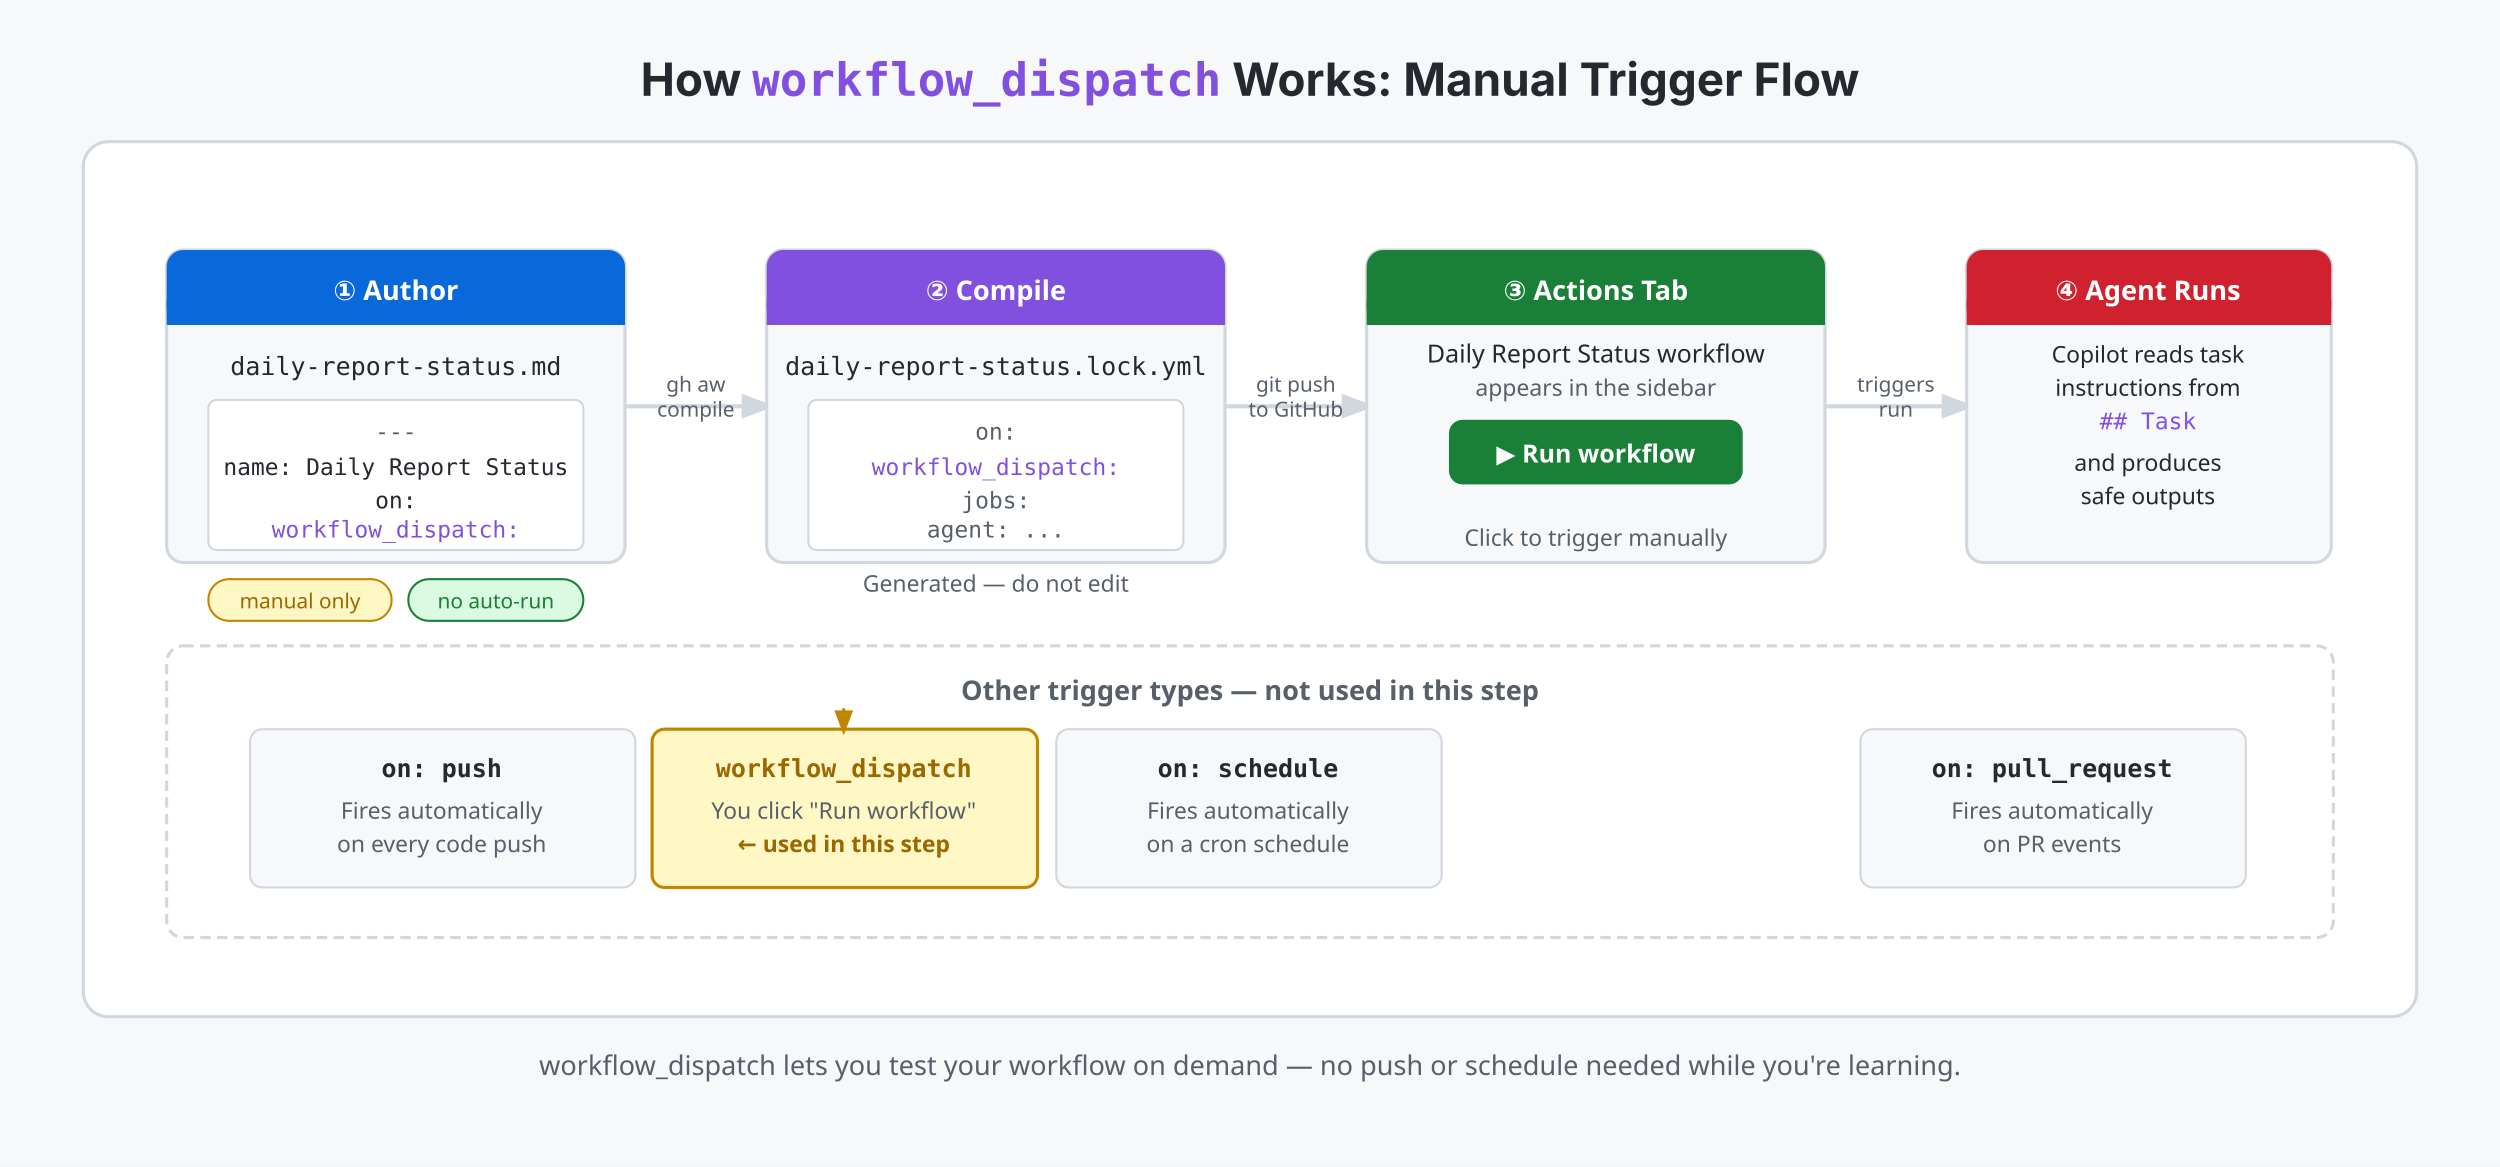
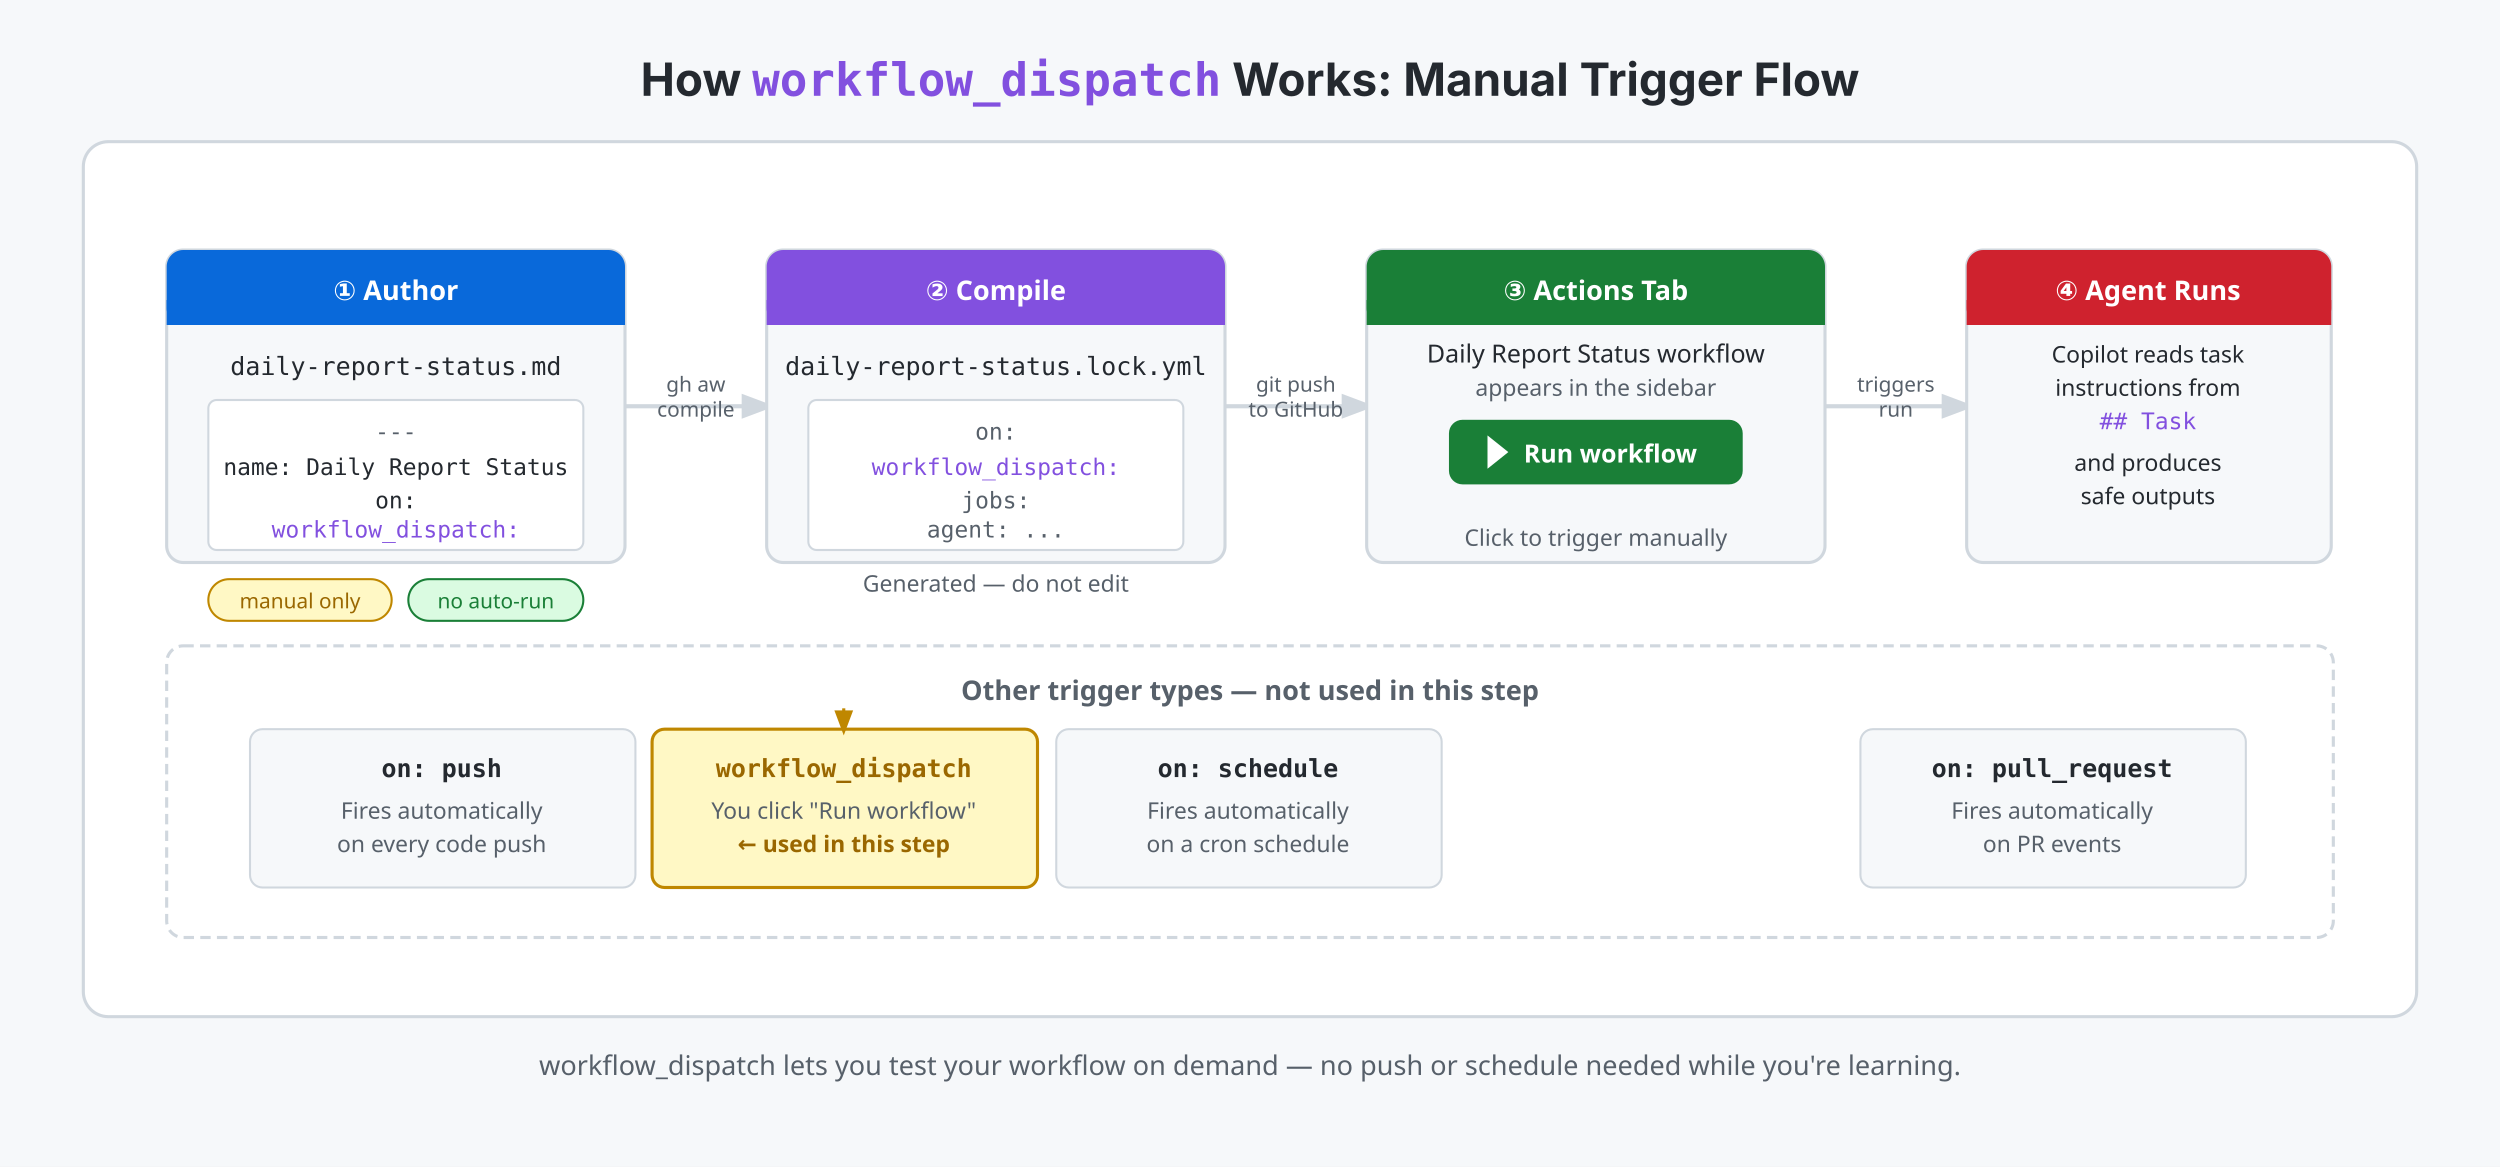
<svg xmlns="http://www.w3.org/2000/svg" width="1200" height="560" viewBox="0 0 1200 560" role="img" aria-label="Diagram showing how workflow_dispatch enables manual triggering: you author the workflow file with workflow_dispatch, compile it, push the lock file, then manually trigger the run from the GitHub Actions tab">
  <rect width="1200" height="560" fill="#f6f8fa" />
  <text x="600" y="46" font-family="system-ui, -apple-system, sans-serif" font-size="22" font-weight="700" fill="#24292f" text-anchor="middle">How <tspan font-family="ui-monospace, SFMono-Regular, monospace" fill="#8250df">workflow_dispatch</tspan> Works: Manual Trigger Flow</text>
  <rect x="40" y="68" width="1120" height="420" rx="12" fill="#ffffff" stroke="#d0d7de" stroke-width="1.5" />
  <rect x="80" y="120" width="220" height="150" rx="8" fill="#f6f8fa" stroke="#d0d7de" stroke-width="1.5" />
  <rect x="80" y="120" width="220" height="36" rx="8" fill="#0969da" />
  <rect x="80" y="144" width="220" height="12" rx="0" fill="#0969da" />
  <text x="190" y="144" font-family="system-ui, sans-serif" font-size="13" font-weight="700" fill="#ffffff" text-anchor="middle">① Author</text>
  <text x="190" y="180" font-family="ui-monospace, SFMono-Regular, monospace" font-size="12" fill="#24292f" text-anchor="middle">daily-report-status.md</text>
  <rect x="100" y="192" width="180" height="72" rx="4" fill="#ffffff" stroke="#d0d7de" stroke-width="1" />
  <text x="190" y="211" font-family="ui-monospace, SFMono-Regular, monospace" font-size="11" fill="#57606a" text-anchor="middle">---</text>
  <text x="190" y="228" font-family="ui-monospace, SFMono-Regular, monospace" font-size="11" fill="#24292f" text-anchor="middle">name: Daily Report Status</text>
  <text x="190" y="244" font-family="ui-monospace, SFMono-Regular, monospace" font-size="11" fill="#24292f" text-anchor="middle">on:</text>
  <text x="190" y="258" font-family="ui-monospace, SFMono-Regular, monospace" font-size="11" fill="#8250df" text-anchor="middle">  workflow_dispatch:</text>
  <rect x="100" y="278" width="88" height="20" rx="10" fill="#fff8c5" stroke="#bf8700" stroke-width="1" />
  <text x="144" y="292" font-family="system-ui, sans-serif" font-size="10" fill="#9a6700" text-anchor="middle">manual only</text>
  <rect x="196" y="278" width="84" height="20" rx="10" fill="#dafbe1" stroke="#1a7f37" stroke-width="1" />
  <text x="238" y="292" font-family="system-ui, sans-serif" font-size="10" fill="#1a7f37" text-anchor="middle">no auto-run</text>
  <line x1="300" y1="195" x2="368" y2="195" stroke="#d0d7de" stroke-width="2" marker-end="url(#arrow)" />
  <text x="334" y="188" font-family="system-ui, sans-serif" font-size="10" fill="#57606a" text-anchor="middle">gh aw</text>
  <text x="334" y="200" font-family="system-ui, sans-serif" font-size="10" fill="#57606a" text-anchor="middle">compile</text>
  <rect x="368" y="120" width="220" height="150" rx="8" fill="#f6f8fa" stroke="#d0d7de" stroke-width="1.5" />
  <rect x="368" y="120" width="220" height="36" rx="8" fill="#8250df" />
  <rect x="368" y="144" width="220" height="12" rx="0" fill="#8250df" />
  <text x="478" y="144" font-family="system-ui, sans-serif" font-size="13" font-weight="700" fill="#ffffff" text-anchor="middle">② Compile</text>
  <text x="478" y="180" font-family="ui-monospace, SFMono-Regular, monospace" font-size="12" fill="#24292f" text-anchor="middle">daily-report-status.lock.yml</text>
  <rect x="388" y="192" width="180" height="72" rx="4" fill="#ffffff" stroke="#d0d7de" stroke-width="1" />
  <text x="478" y="211" font-family="ui-monospace, SFMono-Regular, monospace" font-size="11" fill="#57606a" text-anchor="middle">on:</text>
  <text x="478" y="228" font-family="ui-monospace, SFMono-Regular, monospace" font-size="11" fill="#8250df" text-anchor="middle">  workflow_dispatch:</text>
  <text x="478" y="244" font-family="ui-monospace, SFMono-Regular, monospace" font-size="11" fill="#57606a" text-anchor="middle">jobs:</text>
  <text x="478" y="258" font-family="ui-monospace, SFMono-Regular, monospace" font-size="11" fill="#57606a" text-anchor="middle">  agent: ...</text>
  <text x="478" y="284" font-family="system-ui, sans-serif" font-size="11" fill="#57606a" text-anchor="middle">Generated — do not edit</text>
  <line x1="588" y1="195" x2="656" y2="195" stroke="#d0d7de" stroke-width="2" marker-end="url(#arrow)" />
  <text x="622" y="188" font-family="system-ui, sans-serif" font-size="10" fill="#57606a" text-anchor="middle">git push</text>
  <text x="622" y="200" font-family="system-ui, sans-serif" font-size="10" fill="#57606a" text-anchor="middle">to GitHub</text>
  <rect x="656" y="120" width="220" height="150" rx="8" fill="#f6f8fa" stroke="#d0d7de" stroke-width="1.5" />
  <rect x="656" y="120" width="220" height="36" rx="8" fill="#1a7f37" />
  <rect x="656" y="144" width="220" height="12" rx="0" fill="#1a7f37" />
  <text x="766" y="144" font-family="system-ui, sans-serif" font-size="13" font-weight="700" fill="#ffffff" text-anchor="middle">③ Actions Tab</text>
  <text x="766" y="174" font-family="system-ui, sans-serif" font-size="12" fill="#24292f" text-anchor="middle">Daily Report Status workflow</text>
  <text x="766" y="190" font-family="system-ui, sans-serif" font-size="11" fill="#57606a" text-anchor="middle">appears in the sidebar</text>
  <rect x="696" y="202" width="140" height="30" rx="6" fill="#1a7f37" stroke="#1a7f37" stroke-width="1" />
-   <text x="766" y="222" font-family="system-ui, sans-serif" font-size="12" font-weight="600" fill="#ffffff" text-anchor="middle">▶ Run workflow</text>
+   <path d="m714 209 10 8-10 8Z" fill="#ffffff" />
+   <text x="773" y="222" font-family="system-ui, sans-serif" font-size="12" font-weight="600" fill="#ffffff" text-anchor="middle">Run workflow</text>
  <text x="766" y="262" font-family="system-ui, sans-serif" font-size="11" fill="#57606a" text-anchor="middle">Click to trigger manually</text>
  <line x1="876" y1="195" x2="944" y2="195" stroke="#d0d7de" stroke-width="2" marker-end="url(#arrow)" />
  <text x="910" y="188" font-family="system-ui, sans-serif" font-size="10" fill="#57606a" text-anchor="middle">triggers</text>
  <text x="910" y="200" font-family="system-ui, sans-serif" font-size="10" fill="#57606a" text-anchor="middle">run</text>
  <rect x="944" y="120" width="175" height="150" rx="8" fill="#f6f8fa" stroke="#d0d7de" stroke-width="1.5" />
  <rect x="944" y="120" width="175" height="36" rx="8" fill="#cf222e" />
  <rect x="944" y="144" width="175" height="12" rx="0" fill="#cf222e" />
  <text x="1031" y="144" font-family="system-ui, sans-serif" font-size="13" font-weight="700" fill="#ffffff" text-anchor="middle">④ Agent Runs</text>
  <text x="1031" y="174" font-family="system-ui, sans-serif" font-size="11" fill="#24292f" text-anchor="middle">Copilot reads task</text>
  <text x="1031" y="190" font-family="system-ui, sans-serif" font-size="11" fill="#24292f" text-anchor="middle">instructions from</text>
  <text x="1031" y="206" font-family="ui-monospace, SFMono-Regular, monospace" font-size="11" fill="#8250df" text-anchor="middle">## Task</text>
  <text x="1031" y="226" font-family="system-ui, sans-serif" font-size="11" fill="#24292f" text-anchor="middle">and produces</text>
  <text x="1031" y="242" font-family="system-ui, sans-serif" font-size="11" fill="#24292f" text-anchor="middle">safe outputs</text>
  <rect x="80" y="310" width="1040" height="140" rx="8" fill="#ffffff" stroke="#d0d7de" stroke-width="1.5" stroke-dasharray="5,3" />
  <text x="600" y="336" font-family="system-ui, sans-serif" font-size="13" font-weight="700" fill="#57606a" text-anchor="middle">Other trigger types — not used in this step</text>
  <rect x="120" y="350" width="185" height="76" rx="6" fill="#f6f8fa" stroke="#d0d7de" stroke-width="1" />
  <text x="212" y="373" font-family="ui-monospace, SFMono-Regular, monospace" font-size="12" font-weight="700" fill="#24292f" text-anchor="middle">on: push</text>
  <text x="212" y="393" font-family="system-ui, sans-serif" font-size="11" fill="#57606a" text-anchor="middle">Fires automatically</text>
  <text x="212" y="409" font-family="system-ui, sans-serif" font-size="11" fill="#57606a" text-anchor="middle">on every code push</text>
  <rect x="507" y="350" width="185" height="76" rx="6" fill="#f6f8fa" stroke="#d0d7de" stroke-width="1" />
  <text x="599" y="373" font-family="ui-monospace, SFMono-Regular, monospace" font-size="12" font-weight="700" fill="#24292f" text-anchor="middle">on: schedule</text>
  <text x="599" y="393" font-family="system-ui, sans-serif" font-size="11" fill="#57606a" text-anchor="middle">Fires automatically</text>
  <text x="599" y="409" font-family="system-ui, sans-serif" font-size="11" fill="#57606a" text-anchor="middle">on a cron schedule</text>
  <rect x="893" y="350" width="185" height="76" rx="6" fill="#f6f8fa" stroke="#d0d7de" stroke-width="1" />
  <text x="985" y="373" font-family="ui-monospace, SFMono-Regular, monospace" font-size="12" font-weight="700" fill="#24292f" text-anchor="middle">on: pull_request</text>
  <text x="985" y="393" font-family="system-ui, sans-serif" font-size="11" fill="#57606a" text-anchor="middle">Fires automatically</text>
  <text x="985" y="409" font-family="system-ui, sans-serif" font-size="11" fill="#57606a" text-anchor="middle">on PR events</text>
  <rect x="313" y="350" width="185" height="76" rx="6" fill="#fff8c5" stroke="#bf8700" stroke-width="1.5" />
  <text x="405" y="373" font-family="ui-monospace, SFMono-Regular, monospace" font-size="12" font-weight="700" fill="#9a6700" text-anchor="middle">workflow_dispatch</text>
  <text x="405" y="393" font-family="system-ui, sans-serif" font-size="11" fill="#57606a" text-anchor="middle">You click "Run workflow"</text>
  <text x="405" y="409" font-family="system-ui, sans-serif" font-size="11" fill="#9a6700" font-weight="600" text-anchor="middle">← used in this step</text>
  <line x1="405" y1="340" x2="405" y2="350" stroke="#bf8700" stroke-width="1.5" marker-end="url(#arrowGold)" />
  <text x="600" y="516" font-family="system-ui, sans-serif" font-size="13" fill="#57606a" text-anchor="middle">workflow_dispatch lets you test your workflow on demand — no push or schedule needed while you're learning.</text>
  <defs>
    <marker id="arrow" markerWidth="8" markerHeight="8" refX="6" refY="3" orient="auto">
      <path d="M0,0 L0,6 L8,3 z" fill="#d0d7de" />
    </marker>
    <marker id="arrowGold" markerWidth="8" markerHeight="8" refX="6" refY="3" orient="auto">
      <path d="M0,0 L0,6 L8,3 z" fill="#bf8700" />
    </marker>
  </defs>
</svg>
